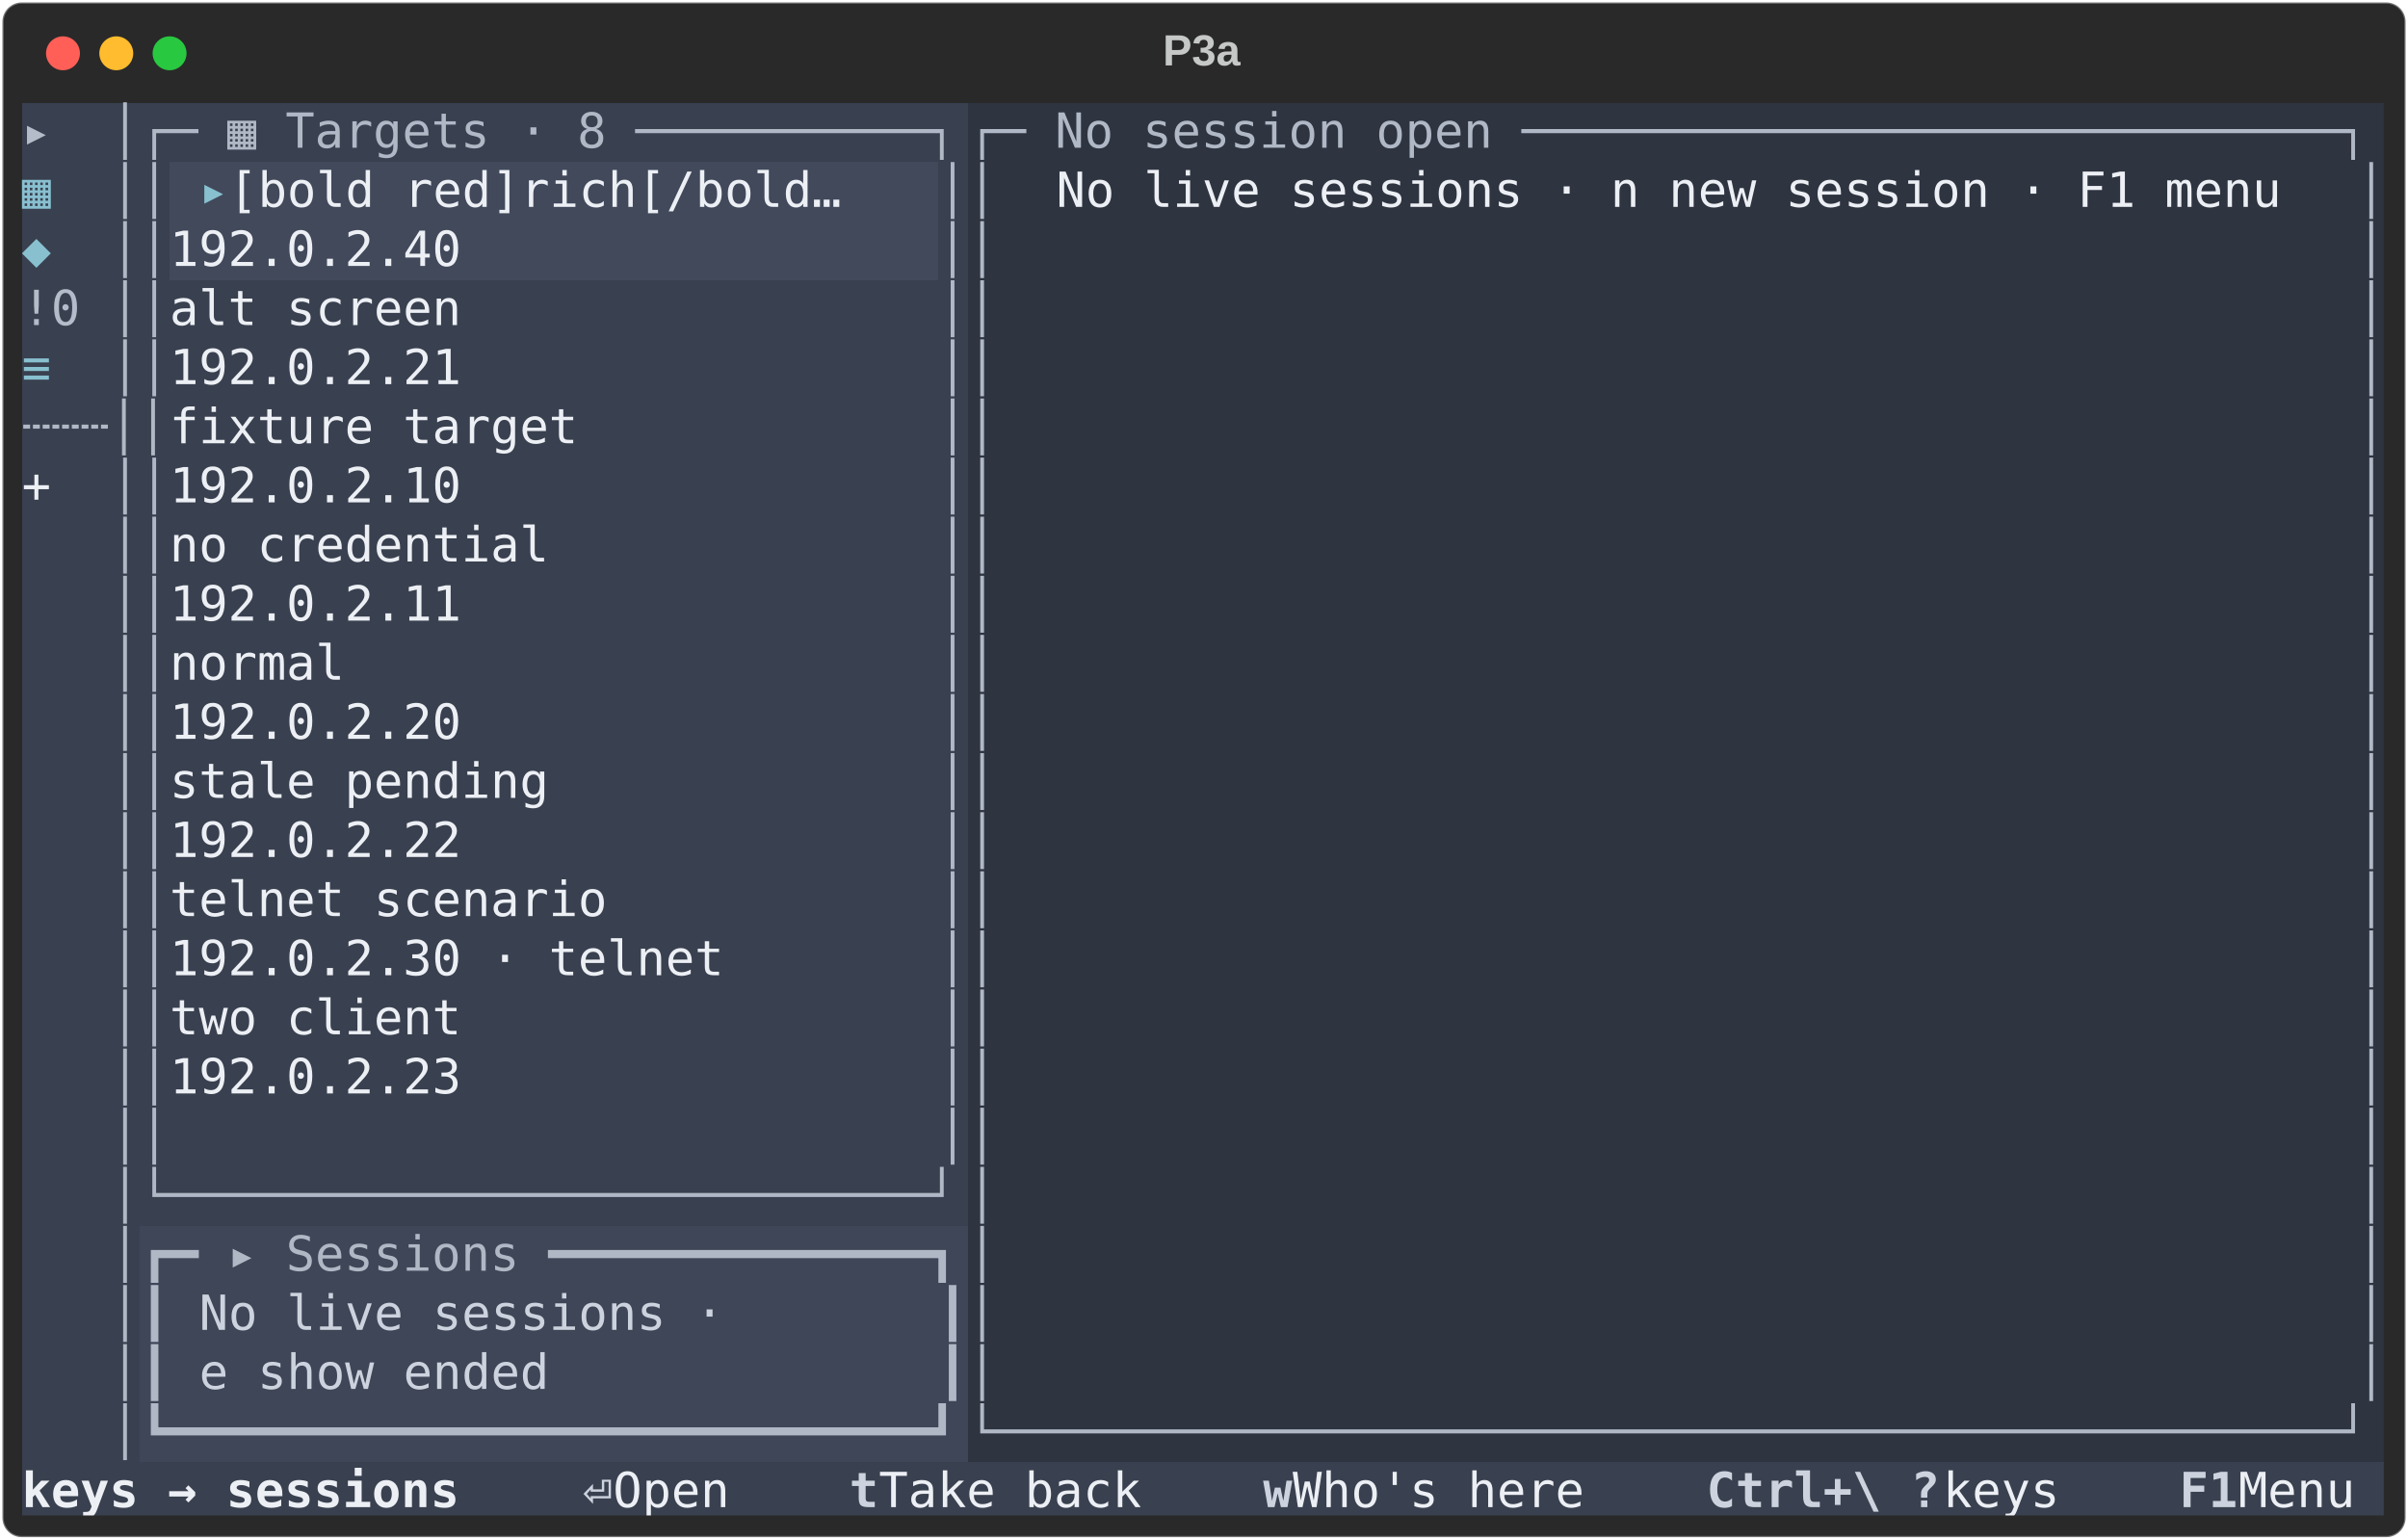
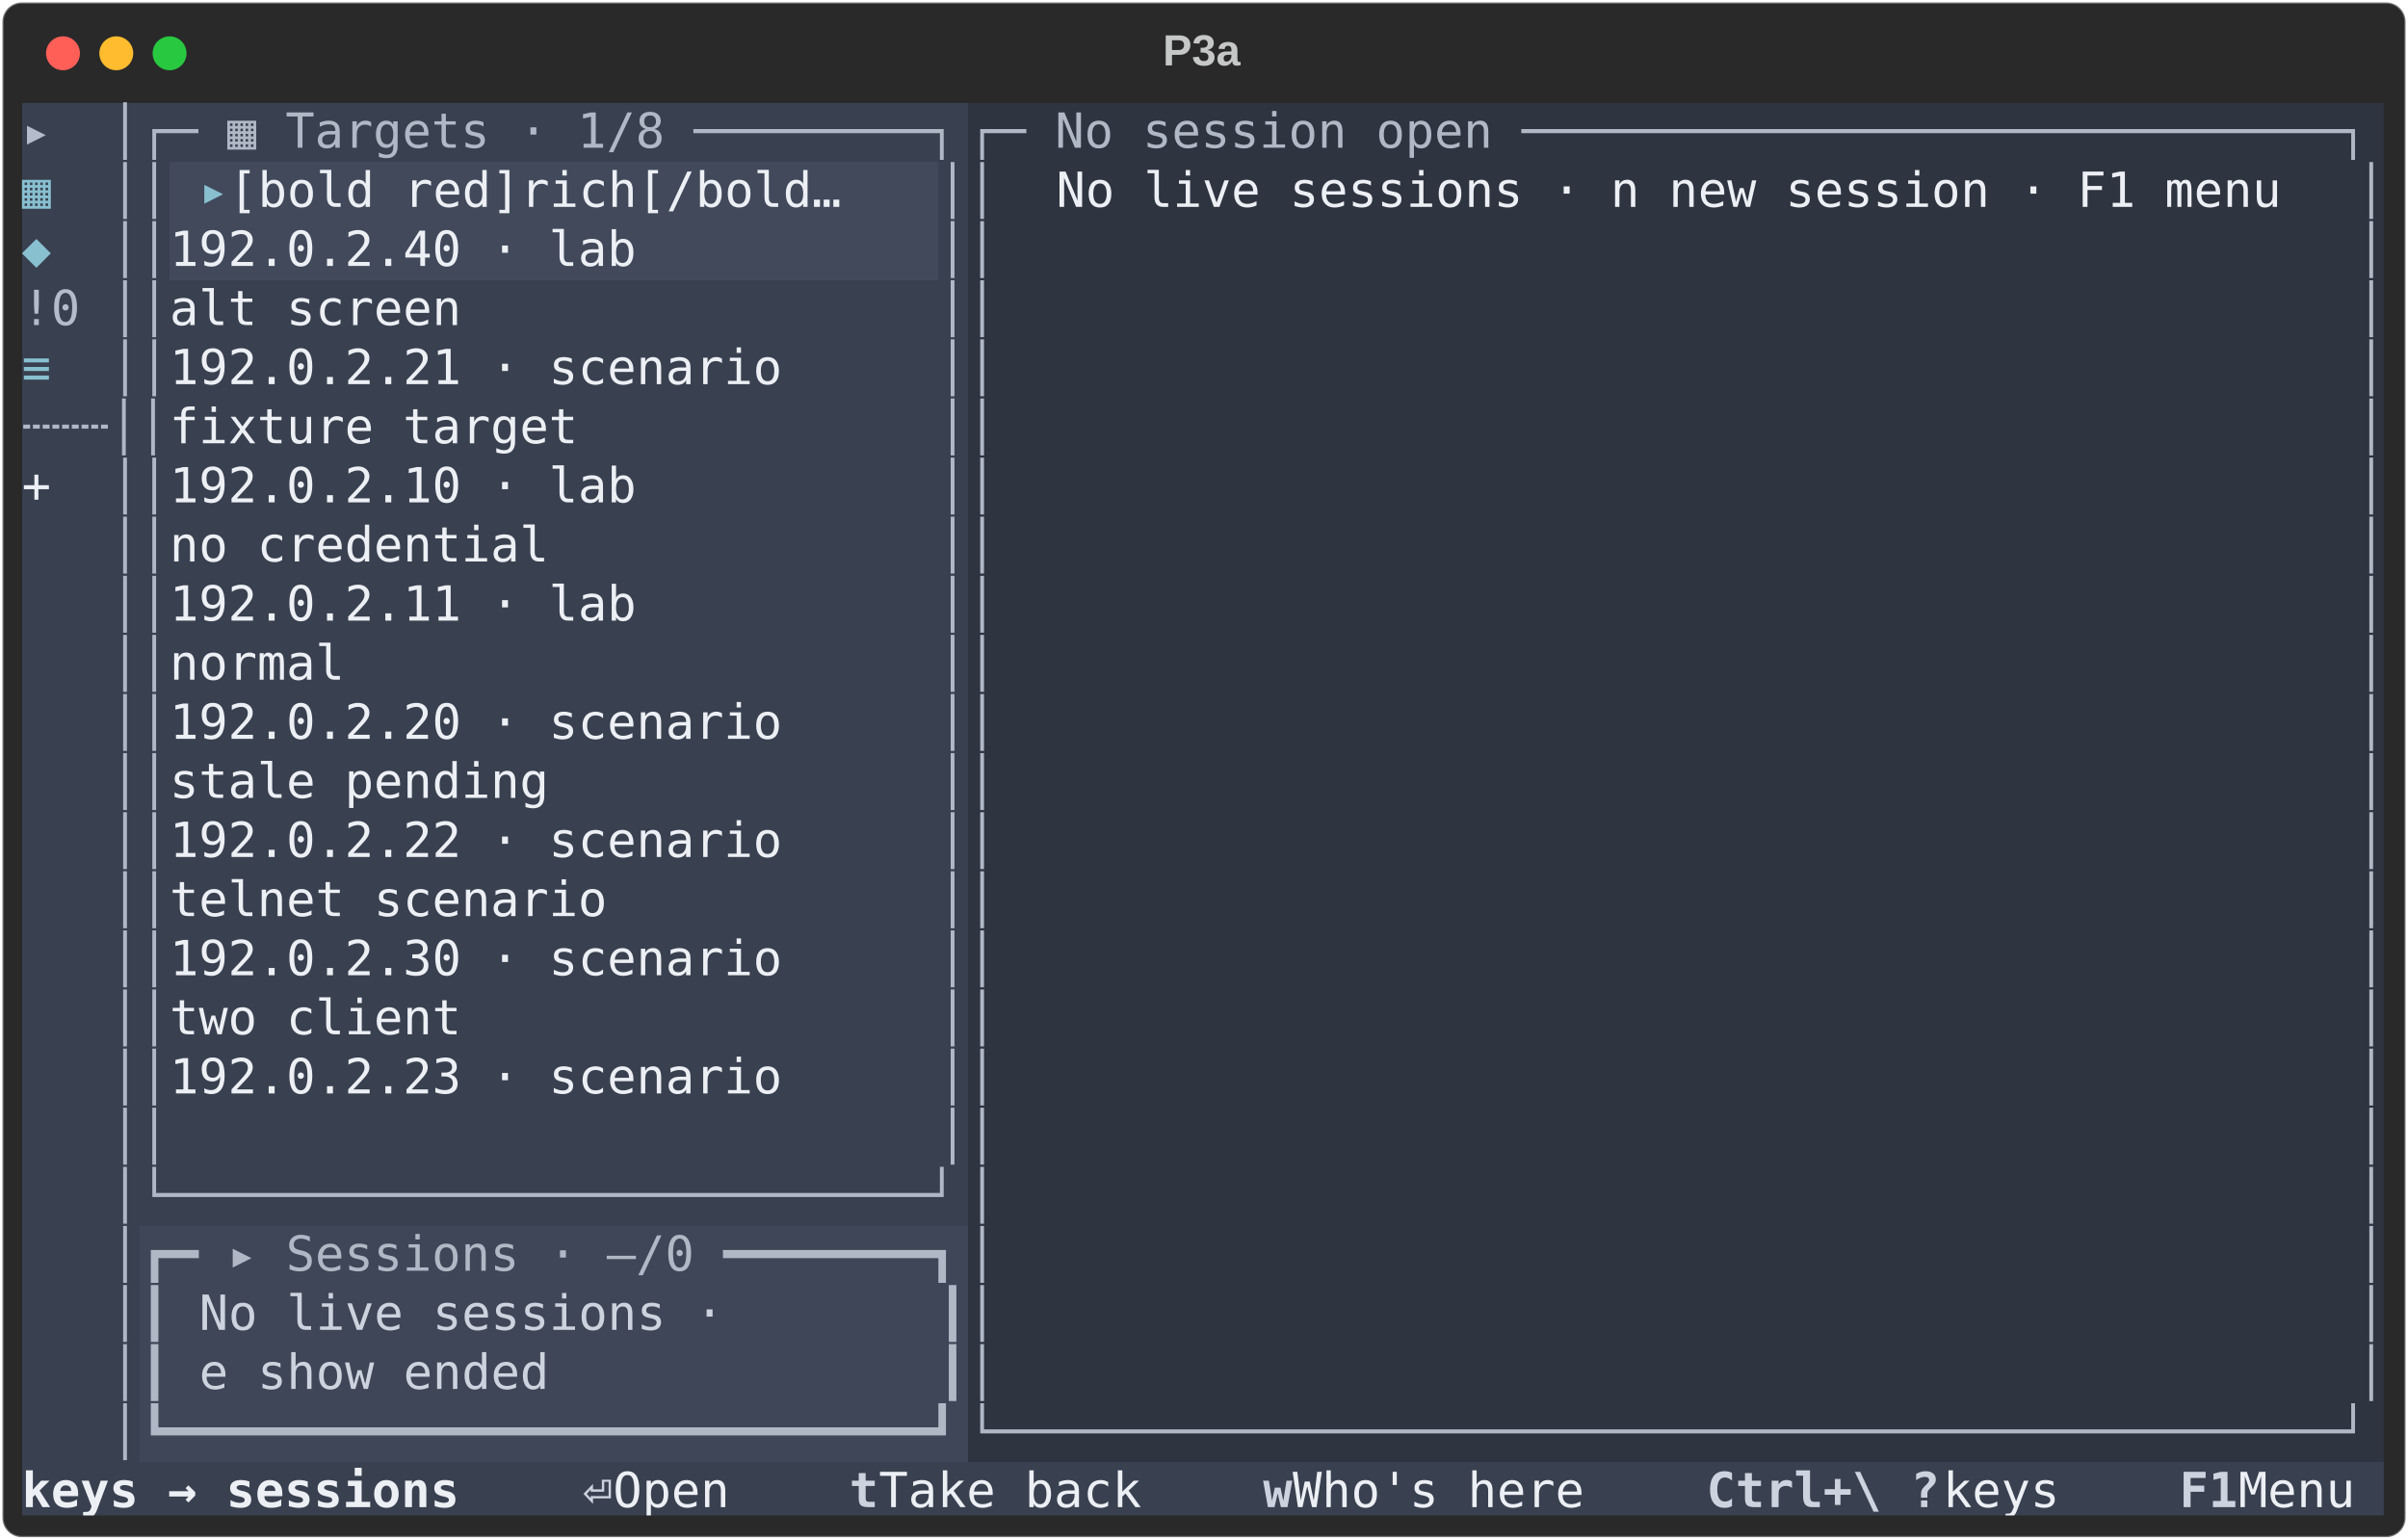
<svg xmlns="http://www.w3.org/2000/svg" class="rich-terminal" viewBox="0 0 994 635.6">
  <style>

    @font-face {
        font-family: "Fira Code";
        src: local("FiraCode-Regular"),
                url("https://cdnjs.cloudflare.com/ajax/libs/firacode/6.2.0/woff2/FiraCode-Regular.woff2") format("woff2"),
                url("https://cdnjs.cloudflare.com/ajax/libs/firacode/6.2.0/woff/FiraCode-Regular.woff") format("woff");
        font-style: normal;
        font-weight: 400;
    }
    @font-face {
        font-family: "Fira Code";
        src: local("FiraCode-Bold"),
                url("https://cdnjs.cloudflare.com/ajax/libs/firacode/6.2.0/woff2/FiraCode-Bold.woff2") format("woff2"),
                url("https://cdnjs.cloudflare.com/ajax/libs/firacode/6.2.0/woff/FiraCode-Bold.woff") format("woff");
        font-style: bold;
        font-weight: 700;
    }

    .terminal-p3a-matrix {
        font-family: Fira Code, monospace;
        font-size: 20px;
        line-height: 24.4px;
        font-variant-east-asian: full-width;
    }

    .terminal-p3a-title {
        font-size: 18px;
        font-weight: bold;
        font-family: arial;
    }

    .terminal-p3a-r1 { fill: #b4bcca }
.terminal-p3a-r2 { fill: #eceff4 }
.terminal-p3a-r3 { fill: #b0b8c6 }
.terminal-p3a-r4 { fill: #c5c8c6 }
.terminal-p3a-r5 { fill: #88c0d0 }
.terminal-p3a-r6 { fill: #88c0d0;font-weight: bold }
.terminal-p3a-r7 { fill: #cdd3de }
.terminal-p3a-r8 { fill: #eceff4;font-weight: bold }
.terminal-p3a-r9 { fill: #cdd3de;font-weight: bold }
    </style>
  <defs>
    <clipPath id="terminal-p3a-clip-terminal">
      <rect x="0" y="0" width="975.0" height="584.6" />
    </clipPath>
    <clipPath id="terminal-p3a-line-0">
      <rect x="0" y="1.5" width="976" height="24.65" />
    </clipPath>
    <clipPath id="terminal-p3a-line-1">
      <rect x="0" y="25.9" width="976" height="24.65" />
    </clipPath>
    <clipPath id="terminal-p3a-line-2">
      <rect x="0" y="50.3" width="976" height="24.65" />
    </clipPath>
    <clipPath id="terminal-p3a-line-3">
      <rect x="0" y="74.7" width="976" height="24.65" />
    </clipPath>
    <clipPath id="terminal-p3a-line-4">
      <rect x="0" y="99.1" width="976" height="24.65" />
    </clipPath>
    <clipPath id="terminal-p3a-line-5">
      <rect x="0" y="123.5" width="976" height="24.65" />
    </clipPath>
    <clipPath id="terminal-p3a-line-6">
      <rect x="0" y="147.9" width="976" height="24.65" />
    </clipPath>
    <clipPath id="terminal-p3a-line-7">
      <rect x="0" y="172.3" width="976" height="24.65" />
    </clipPath>
    <clipPath id="terminal-p3a-line-8">
      <rect x="0" y="196.7" width="976" height="24.65" />
    </clipPath>
    <clipPath id="terminal-p3a-line-9">
      <rect x="0" y="221.1" width="976" height="24.65" />
    </clipPath>
    <clipPath id="terminal-p3a-line-10">
      <rect x="0" y="245.5" width="976" height="24.65" />
    </clipPath>
    <clipPath id="terminal-p3a-line-11">
      <rect x="0" y="269.9" width="976" height="24.65" />
    </clipPath>
    <clipPath id="terminal-p3a-line-12">
      <rect x="0" y="294.3" width="976" height="24.65" />
    </clipPath>
    <clipPath id="terminal-p3a-line-13">
      <rect x="0" y="318.7" width="976" height="24.65" />
    </clipPath>
    <clipPath id="terminal-p3a-line-14">
      <rect x="0" y="343.1" width="976" height="24.65" />
    </clipPath>
    <clipPath id="terminal-p3a-line-15">
      <rect x="0" y="367.5" width="976" height="24.65" />
    </clipPath>
    <clipPath id="terminal-p3a-line-16">
      <rect x="0" y="391.9" width="976" height="24.65" />
    </clipPath>
    <clipPath id="terminal-p3a-line-17">
      <rect x="0" y="416.3" width="976" height="24.65" />
    </clipPath>
    <clipPath id="terminal-p3a-line-18">
      <rect x="0" y="440.7" width="976" height="24.65" />
    </clipPath>
    <clipPath id="terminal-p3a-line-19">
      <rect x="0" y="465.1" width="976" height="24.65" />
    </clipPath>
    <clipPath id="terminal-p3a-line-20">
      <rect x="0" y="489.5" width="976" height="24.65" />
    </clipPath>
    <clipPath id="terminal-p3a-line-21">
      <rect x="0" y="513.9" width="976" height="24.65" />
    </clipPath>
    <clipPath id="terminal-p3a-line-22">
      <rect x="0" y="538.3" width="976" height="24.65" />
    </clipPath>
  </defs>
  <rect fill="#292929" stroke="rgba(255,255,255,0.35)" stroke-width="1" x="1" y="1" width="992" height="633.6" rx="8" />
  <text class="terminal-p3a-title" fill="#c5c8c6" text-anchor="middle" x="496" y="27">P3a</text>
  <g transform="translate(26,22)">
    <circle cx="0" cy="0" r="7" fill="#ff5f57" />
    <circle cx="22" cy="0" r="7" fill="#febc2e" />
    <circle cx="44" cy="0" r="7" fill="#28c840" />
  </g>
  <g transform="translate(9, 41)" clip-path="url(#terminal-p3a-clip-terminal)">
    <rect fill="#39404f" x="0" y="1.5" width="12.2" height="24.65" shape-rendering="crispEdges" />
    <rect fill="#39404f" x="12.2" y="1.5" width="24.4" height="24.65" shape-rendering="crispEdges" />
    <rect fill="#39404f" x="36.6" y="1.5" width="353.8" height="24.65" shape-rendering="crispEdges" />
    <rect fill="#2e3440" x="390.4" y="1.5" width="585.6" height="24.65" shape-rendering="crispEdges" />
    <rect fill="#39404f" x="0" y="25.9" width="12.2" height="24.65" shape-rendering="crispEdges" />
    <rect fill="#39404f" x="12.2" y="25.9" width="24.4" height="24.65" shape-rendering="crispEdges" />
    <rect fill="#39404f" x="36.6" y="25.9" width="24.4" height="24.65" shape-rendering="crispEdges" />
    <rect fill="#41495b" x="61" y="25.9" width="12.2" height="24.65" shape-rendering="crispEdges" />
    <rect fill="#41495b" x="73.2" y="25.9" width="12.2" height="24.65" shape-rendering="crispEdges" />
    <rect fill="#41495b" x="85.4" y="25.9" width="292.8" height="24.65" shape-rendering="crispEdges" />
    <rect fill="#39404f" x="378.2" y="25.9" width="12.2" height="24.65" shape-rendering="crispEdges" />
    <rect fill="#2e3440" x="390.4" y="25.9" width="12.2" height="24.65" shape-rendering="crispEdges" />
    <rect fill="#2e3440" x="402.6" y="25.9" width="12.2" height="24.65" shape-rendering="crispEdges" />
    <rect fill="#2e3440" x="414.8" y="25.9" width="12.2" height="24.65" shape-rendering="crispEdges" />
    <rect fill="#2e3440" x="427" y="25.9" width="512.4" height="24.65" shape-rendering="crispEdges" />
    <rect fill="#2e3440" x="939.4" y="25.9" width="12.2" height="24.65" shape-rendering="crispEdges" />
    <rect fill="#2e3440" x="951.6" y="25.9" width="12.2" height="24.65" shape-rendering="crispEdges" />
    <rect fill="#2e3440" x="963.8" y="25.9" width="12.2" height="24.65" shape-rendering="crispEdges" />
    <rect fill="#39404f" x="0" y="50.3" width="12.2" height="24.65" shape-rendering="crispEdges" />
    <rect fill="#39404f" x="12.2" y="50.3" width="24.4" height="24.65" shape-rendering="crispEdges" />
    <rect fill="#39404f" x="36.6" y="50.3" width="24.4" height="24.65" shape-rendering="crispEdges" />
    <rect fill="#41495b" x="61" y="50.3" width="317.2" height="24.65" shape-rendering="crispEdges" />
    <rect fill="#39404f" x="378.2" y="50.3" width="12.2" height="24.65" shape-rendering="crispEdges" />
    <rect fill="#2e3440" x="390.4" y="50.3" width="12.2" height="24.65" shape-rendering="crispEdges" />
    <rect fill="#2e3440" x="402.6" y="50.3" width="561.2" height="24.65" shape-rendering="crispEdges" />
    <rect fill="#2e3440" x="963.8" y="50.3" width="12.2" height="24.65" shape-rendering="crispEdges" />
    <rect fill="#39404f" x="0" y="74.7" width="24.4" height="24.65" shape-rendering="crispEdges" />
    <rect fill="#39404f" x="24.4" y="74.7" width="12.2" height="24.65" shape-rendering="crispEdges" />
    <rect fill="#39404f" x="36.6" y="74.7" width="24.4" height="24.65" shape-rendering="crispEdges" />
    <rect fill="#39404f" x="61" y="74.7" width="317.2" height="24.65" shape-rendering="crispEdges" />
    <rect fill="#39404f" x="378.2" y="74.7" width="12.2" height="24.65" shape-rendering="crispEdges" />
    <rect fill="#2e3440" x="390.4" y="74.7" width="12.2" height="24.65" shape-rendering="crispEdges" />
    <rect fill="#2e3440" x="402.6" y="74.7" width="561.2" height="24.65" shape-rendering="crispEdges" />
    <rect fill="#2e3440" x="963.8" y="74.7" width="12.2" height="24.65" shape-rendering="crispEdges" />
    <rect fill="#39404f" x="0" y="99.1" width="12.2" height="24.65" shape-rendering="crispEdges" />
    <rect fill="#39404f" x="12.2" y="99.1" width="24.4" height="24.65" shape-rendering="crispEdges" />
    <rect fill="#39404f" x="36.6" y="99.1" width="24.4" height="24.65" shape-rendering="crispEdges" />
    <rect fill="#39404f" x="61" y="99.1" width="317.2" height="24.65" shape-rendering="crispEdges" />
    <rect fill="#39404f" x="378.2" y="99.1" width="12.2" height="24.65" shape-rendering="crispEdges" />
    <rect fill="#2e3440" x="390.4" y="99.1" width="12.2" height="24.65" shape-rendering="crispEdges" />
    <rect fill="#2e3440" x="402.6" y="99.1" width="561.2" height="24.65" shape-rendering="crispEdges" />
    <rect fill="#2e3440" x="963.8" y="99.1" width="12.2" height="24.65" shape-rendering="crispEdges" />
    <rect fill="#39404f" x="0" y="123.5" width="61" height="24.65" shape-rendering="crispEdges" />
    <rect fill="#39404f" x="61" y="123.5" width="317.2" height="24.65" shape-rendering="crispEdges" />
    <rect fill="#39404f" x="378.2" y="123.5" width="12.2" height="24.65" shape-rendering="crispEdges" />
    <rect fill="#2e3440" x="390.4" y="123.5" width="12.2" height="24.65" shape-rendering="crispEdges" />
    <rect fill="#2e3440" x="402.6" y="123.5" width="561.2" height="24.65" shape-rendering="crispEdges" />
    <rect fill="#2e3440" x="963.8" y="123.5" width="12.2" height="24.65" shape-rendering="crispEdges" />
    <rect fill="#39404f" x="0" y="147.9" width="36.6" height="24.65" shape-rendering="crispEdges" />
    <rect fill="#39404f" x="36.6" y="147.9" width="24.4" height="24.65" shape-rendering="crispEdges" />
    <rect fill="#39404f" x="61" y="147.9" width="317.2" height="24.65" shape-rendering="crispEdges" />
    <rect fill="#39404f" x="378.2" y="147.9" width="12.2" height="24.65" shape-rendering="crispEdges" />
    <rect fill="#2e3440" x="390.4" y="147.9" width="12.2" height="24.65" shape-rendering="crispEdges" />
    <rect fill="#2e3440" x="402.6" y="147.9" width="561.2" height="24.65" shape-rendering="crispEdges" />
    <rect fill="#2e3440" x="963.8" y="147.9" width="12.2" height="24.65" shape-rendering="crispEdges" />
    <rect fill="#39404f" x="0" y="172.3" width="36.6" height="24.65" shape-rendering="crispEdges" />
    <rect fill="#39404f" x="36.6" y="172.3" width="24.4" height="24.65" shape-rendering="crispEdges" />
    <rect fill="#39404f" x="61" y="172.3" width="317.2" height="24.65" shape-rendering="crispEdges" />
    <rect fill="#39404f" x="378.2" y="172.3" width="12.2" height="24.65" shape-rendering="crispEdges" />
    <rect fill="#2e3440" x="390.4" y="172.3" width="12.2" height="24.65" shape-rendering="crispEdges" />
    <rect fill="#2e3440" x="402.6" y="172.3" width="561.2" height="24.65" shape-rendering="crispEdges" />
    <rect fill="#2e3440" x="963.8" y="172.3" width="12.2" height="24.65" shape-rendering="crispEdges" />
    <rect fill="#39404f" x="0" y="196.7" width="36.6" height="24.65" shape-rendering="crispEdges" />
    <rect fill="#39404f" x="36.6" y="196.7" width="24.4" height="24.65" shape-rendering="crispEdges" />
    <rect fill="#39404f" x="61" y="196.7" width="317.2" height="24.65" shape-rendering="crispEdges" />
    <rect fill="#39404f" x="378.2" y="196.7" width="12.2" height="24.65" shape-rendering="crispEdges" />
    <rect fill="#2e3440" x="390.4" y="196.7" width="12.2" height="24.65" shape-rendering="crispEdges" />
    <rect fill="#2e3440" x="402.6" y="196.7" width="561.2" height="24.65" shape-rendering="crispEdges" />
    <rect fill="#2e3440" x="963.8" y="196.7" width="12.2" height="24.65" shape-rendering="crispEdges" />
    <rect fill="#39404f" x="0" y="221.1" width="36.6" height="24.65" shape-rendering="crispEdges" />
    <rect fill="#39404f" x="36.6" y="221.1" width="24.4" height="24.65" shape-rendering="crispEdges" />
    <rect fill="#39404f" x="61" y="221.1" width="317.2" height="24.65" shape-rendering="crispEdges" />
    <rect fill="#39404f" x="378.2" y="221.1" width="12.2" height="24.65" shape-rendering="crispEdges" />
    <rect fill="#2e3440" x="390.4" y="221.1" width="12.2" height="24.65" shape-rendering="crispEdges" />
    <rect fill="#2e3440" x="402.6" y="221.1" width="561.2" height="24.65" shape-rendering="crispEdges" />
    <rect fill="#2e3440" x="963.8" y="221.1" width="12.2" height="24.65" shape-rendering="crispEdges" />
    <rect fill="#39404f" x="0" y="245.5" width="36.6" height="24.65" shape-rendering="crispEdges" />
    <rect fill="#39404f" x="36.6" y="245.5" width="24.4" height="24.65" shape-rendering="crispEdges" />
    <rect fill="#39404f" x="61" y="245.5" width="317.2" height="24.65" shape-rendering="crispEdges" />
    <rect fill="#39404f" x="378.2" y="245.5" width="12.2" height="24.65" shape-rendering="crispEdges" />
    <rect fill="#2e3440" x="390.4" y="245.5" width="12.2" height="24.65" shape-rendering="crispEdges" />
    <rect fill="#2e3440" x="402.6" y="245.5" width="561.2" height="24.65" shape-rendering="crispEdges" />
    <rect fill="#2e3440" x="963.8" y="245.5" width="12.2" height="24.65" shape-rendering="crispEdges" />
    <rect fill="#39404f" x="0" y="269.9" width="36.6" height="24.65" shape-rendering="crispEdges" />
    <rect fill="#39404f" x="36.6" y="269.9" width="24.4" height="24.65" shape-rendering="crispEdges" />
    <rect fill="#39404f" x="61" y="269.9" width="317.2" height="24.65" shape-rendering="crispEdges" />
    <rect fill="#39404f" x="378.2" y="269.9" width="12.2" height="24.65" shape-rendering="crispEdges" />
    <rect fill="#2e3440" x="390.4" y="269.9" width="12.2" height="24.65" shape-rendering="crispEdges" />
    <rect fill="#2e3440" x="402.6" y="269.9" width="561.2" height="24.65" shape-rendering="crispEdges" />
    <rect fill="#2e3440" x="963.8" y="269.9" width="12.2" height="24.65" shape-rendering="crispEdges" />
    <rect fill="#39404f" x="0" y="294.3" width="36.6" height="24.65" shape-rendering="crispEdges" />
    <rect fill="#39404f" x="36.6" y="294.3" width="24.4" height="24.65" shape-rendering="crispEdges" />
    <rect fill="#39404f" x="61" y="294.3" width="317.2" height="24.65" shape-rendering="crispEdges" />
    <rect fill="#39404f" x="378.2" y="294.3" width="12.2" height="24.65" shape-rendering="crispEdges" />
    <rect fill="#2e3440" x="390.4" y="294.3" width="12.2" height="24.65" shape-rendering="crispEdges" />
    <rect fill="#2e3440" x="402.6" y="294.3" width="561.2" height="24.65" shape-rendering="crispEdges" />
    <rect fill="#2e3440" x="963.8" y="294.3" width="12.2" height="24.65" shape-rendering="crispEdges" />
    <rect fill="#39404f" x="0" y="318.7" width="36.6" height="24.65" shape-rendering="crispEdges" />
    <rect fill="#39404f" x="36.6" y="318.7" width="24.4" height="24.65" shape-rendering="crispEdges" />
    <rect fill="#39404f" x="61" y="318.7" width="317.2" height="24.65" shape-rendering="crispEdges" />
    <rect fill="#39404f" x="378.2" y="318.7" width="12.2" height="24.65" shape-rendering="crispEdges" />
    <rect fill="#2e3440" x="390.4" y="318.7" width="12.2" height="24.65" shape-rendering="crispEdges" />
    <rect fill="#2e3440" x="402.6" y="318.7" width="561.2" height="24.65" shape-rendering="crispEdges" />
    <rect fill="#2e3440" x="963.8" y="318.7" width="12.2" height="24.65" shape-rendering="crispEdges" />
    <rect fill="#39404f" x="0" y="343.1" width="36.6" height="24.65" shape-rendering="crispEdges" />
    <rect fill="#39404f" x="36.6" y="343.1" width="24.4" height="24.65" shape-rendering="crispEdges" />
    <rect fill="#39404f" x="61" y="343.1" width="317.2" height="24.65" shape-rendering="crispEdges" />
    <rect fill="#39404f" x="378.2" y="343.1" width="12.2" height="24.65" shape-rendering="crispEdges" />
    <rect fill="#2e3440" x="390.4" y="343.1" width="12.2" height="24.65" shape-rendering="crispEdges" />
    <rect fill="#2e3440" x="402.6" y="343.1" width="561.2" height="24.65" shape-rendering="crispEdges" />
    <rect fill="#2e3440" x="963.8" y="343.1" width="12.2" height="24.65" shape-rendering="crispEdges" />
    <rect fill="#39404f" x="0" y="367.5" width="36.6" height="24.65" shape-rendering="crispEdges" />
    <rect fill="#39404f" x="36.6" y="367.5" width="24.4" height="24.65" shape-rendering="crispEdges" />
    <rect fill="#39404f" x="61" y="367.5" width="317.2" height="24.65" shape-rendering="crispEdges" />
    <rect fill="#39404f" x="378.2" y="367.5" width="12.2" height="24.65" shape-rendering="crispEdges" />
    <rect fill="#2e3440" x="390.4" y="367.5" width="12.2" height="24.65" shape-rendering="crispEdges" />
    <rect fill="#2e3440" x="402.6" y="367.5" width="561.2" height="24.65" shape-rendering="crispEdges" />
    <rect fill="#2e3440" x="963.8" y="367.5" width="12.2" height="24.65" shape-rendering="crispEdges" />
    <rect fill="#39404f" x="0" y="391.9" width="36.6" height="24.65" shape-rendering="crispEdges" />
    <rect fill="#39404f" x="36.6" y="391.9" width="24.4" height="24.65" shape-rendering="crispEdges" />
    <rect fill="#39404f" x="61" y="391.9" width="317.2" height="24.65" shape-rendering="crispEdges" />
    <rect fill="#39404f" x="378.2" y="391.9" width="12.2" height="24.65" shape-rendering="crispEdges" />
    <rect fill="#2e3440" x="390.4" y="391.9" width="12.2" height="24.65" shape-rendering="crispEdges" />
    <rect fill="#2e3440" x="402.6" y="391.9" width="561.2" height="24.65" shape-rendering="crispEdges" />
    <rect fill="#2e3440" x="963.8" y="391.9" width="12.2" height="24.65" shape-rendering="crispEdges" />
    <rect fill="#39404f" x="0" y="416.3" width="36.6" height="24.65" shape-rendering="crispEdges" />
    <rect fill="#39404f" x="36.6" y="416.3" width="24.4" height="24.65" shape-rendering="crispEdges" />
    <rect fill="#39404f" x="61" y="416.3" width="317.2" height="24.65" shape-rendering="crispEdges" />
    <rect fill="#39404f" x="378.2" y="416.3" width="12.2" height="24.65" shape-rendering="crispEdges" />
    <rect fill="#2e3440" x="390.4" y="416.3" width="12.2" height="24.65" shape-rendering="crispEdges" />
    <rect fill="#2e3440" x="402.6" y="416.3" width="561.2" height="24.65" shape-rendering="crispEdges" />
    <rect fill="#2e3440" x="963.8" y="416.3" width="12.2" height="24.65" shape-rendering="crispEdges" />
    <rect fill="#39404f" x="0" y="440.7" width="36.6" height="24.65" shape-rendering="crispEdges" />
    <rect fill="#39404f" x="36.6" y="440.7" width="353.8" height="24.65" shape-rendering="crispEdges" />
    <rect fill="#2e3440" x="390.4" y="440.7" width="12.2" height="24.65" shape-rendering="crispEdges" />
    <rect fill="#2e3440" x="402.6" y="440.7" width="561.2" height="24.65" shape-rendering="crispEdges" />
    <rect fill="#2e3440" x="963.8" y="440.7" width="12.2" height="24.65" shape-rendering="crispEdges" />
    <rect fill="#39404f" x="0" y="465.1" width="36.6" height="24.65" shape-rendering="crispEdges" />
    <rect fill="#39404f" x="36.6" y="465.1" width="12.2" height="24.65" shape-rendering="crispEdges" />
    <rect fill="#3f4657" x="48.8" y="465.1" width="341.6" height="24.65" shape-rendering="crispEdges" />
    <rect fill="#2e3440" x="390.4" y="465.1" width="12.2" height="24.65" shape-rendering="crispEdges" />
    <rect fill="#2e3440" x="402.6" y="465.1" width="561.2" height="24.65" shape-rendering="crispEdges" />
    <rect fill="#2e3440" x="963.8" y="465.1" width="12.2" height="24.65" shape-rendering="crispEdges" />
    <rect fill="#39404f" x="0" y="489.5" width="36.6" height="24.65" shape-rendering="crispEdges" />
    <rect fill="#39404f" x="36.6" y="489.5" width="12.2" height="24.65" shape-rendering="crispEdges" />
    <rect fill="#3f4657" x="48.8" y="489.5" width="12.2" height="24.65" shape-rendering="crispEdges" />
    <rect fill="#3f4657" x="61" y="489.5" width="12.2" height="24.65" shape-rendering="crispEdges" />
    <rect fill="#3f4657" x="73.2" y="489.5" width="292.8" height="24.65" shape-rendering="crispEdges" />
    <rect fill="#3f4657" x="366" y="489.5" width="12.2" height="24.65" shape-rendering="crispEdges" />
    <rect fill="#3f4657" x="378.2" y="489.5" width="12.2" height="24.65" shape-rendering="crispEdges" />
    <rect fill="#2e3440" x="390.4" y="489.5" width="12.2" height="24.65" shape-rendering="crispEdges" />
    <rect fill="#2e3440" x="402.6" y="489.5" width="561.2" height="24.65" shape-rendering="crispEdges" />
    <rect fill="#2e3440" x="963.8" y="489.5" width="12.2" height="24.65" shape-rendering="crispEdges" />
    <rect fill="#39404f" x="0" y="513.9" width="36.6" height="24.65" shape-rendering="crispEdges" />
    <rect fill="#39404f" x="36.6" y="513.9" width="12.2" height="24.65" shape-rendering="crispEdges" />
    <rect fill="#3f4657" x="48.8" y="513.9" width="12.2" height="24.65" shape-rendering="crispEdges" />
    <rect fill="#3f4657" x="61" y="513.9" width="12.2" height="24.65" shape-rendering="crispEdges" />
    <rect fill="#3f4657" x="73.2" y="513.9" width="292.8" height="24.65" shape-rendering="crispEdges" />
    <rect fill="#3f4657" x="366" y="513.9" width="12.2" height="24.65" shape-rendering="crispEdges" />
    <rect fill="#3f4657" x="378.2" y="513.9" width="12.2" height="24.65" shape-rendering="crispEdges" />
    <rect fill="#2e3440" x="390.4" y="513.9" width="12.2" height="24.65" shape-rendering="crispEdges" />
    <rect fill="#2e3440" x="402.6" y="513.9" width="561.2" height="24.65" shape-rendering="crispEdges" />
    <rect fill="#2e3440" x="963.8" y="513.9" width="12.2" height="24.65" shape-rendering="crispEdges" />
    <rect fill="#39404f" x="0" y="538.3" width="36.6" height="24.65" shape-rendering="crispEdges" />
    <rect fill="#39404f" x="36.6" y="538.3" width="12.2" height="24.65" shape-rendering="crispEdges" />
    <rect fill="#3f4657" x="48.8" y="538.3" width="341.6" height="24.65" shape-rendering="crispEdges" />
    <rect fill="#2e3440" x="390.4" y="538.3" width="585.6" height="24.65" shape-rendering="crispEdges" />
    <rect fill="#39404f" x="0" y="562.7" width="183" height="24.65" shape-rendering="crispEdges" />
    <rect fill="#39404f" x="183" y="562.7" width="48.8" height="24.65" shape-rendering="crispEdges" />
    <rect fill="#39404f" x="231.8" y="562.7" width="12.2" height="24.65" shape-rendering="crispEdges" />
    <rect fill="#39404f" x="244" y="562.7" width="97.6" height="24.65" shape-rendering="crispEdges" />
    <rect fill="#39404f" x="341.6" y="562.7" width="12.2" height="24.65" shape-rendering="crispEdges" />
    <rect fill="#39404f" x="353.8" y="562.7" width="158.6" height="24.65" shape-rendering="crispEdges" />
    <rect fill="#39404f" x="512.4" y="562.7" width="12.2" height="24.65" shape-rendering="crispEdges" />
    <rect fill="#39404f" x="524.6" y="562.7" width="170.8" height="24.65" shape-rendering="crispEdges" />
    <rect fill="#39404f" x="695.4" y="562.7" width="97.6" height="24.65" shape-rendering="crispEdges" />
    <rect fill="#39404f" x="793" y="562.7" width="97.6" height="24.65" shape-rendering="crispEdges" />
    <rect fill="#39404f" x="890.6" y="562.7" width="24.4" height="24.65" shape-rendering="crispEdges" />
    <rect fill="#39404f" x="915" y="562.7" width="61" height="24.65" shape-rendering="crispEdges" />
    <g class="terminal-p3a-matrix">
      <text class="terminal-p3a-r1" x="0" y="20" textLength="12.2" clip-path="url(#terminal-p3a-line-0)">▸</text>
-       <text class="terminal-p3a-r3" x="36.6" y="20" textLength="353.8" clip-path="url(#terminal-p3a-line-0)">│┌─ ▦ Targets · 8 ──────────┐</text>
+       <text class="terminal-p3a-r3" x="36.6" y="20" textLength="353.8" clip-path="url(#terminal-p3a-line-0)">│┌─ ▦ Targets · 1/8 ────────┐</text>
      <text class="terminal-p3a-r3" x="390.4" y="20" textLength="585.6" clip-path="url(#terminal-p3a-line-0)">┌─ No session open ────────────────────────────┐</text>
      <text class="terminal-p3a-r4" x="976" y="20" textLength="12.2" clip-path="url(#terminal-p3a-line-0)">
</text>
      <text class="terminal-p3a-r5" x="0" y="44.4" textLength="12.2" clip-path="url(#terminal-p3a-line-1)">▦</text>
      <text class="terminal-p3a-r3" x="36.6" y="44.4" textLength="24.4" clip-path="url(#terminal-p3a-line-1)">││</text>
      <text class="terminal-p3a-r6" x="73.2" y="44.4" textLength="12.2" clip-path="url(#terminal-p3a-line-1)">▸</text>
      <text class="terminal-p3a-r2" x="85.4" y="44.4" textLength="292.8" clip-path="url(#terminal-p3a-line-1)">[bold red]rich[/bold…   </text>
      <text class="terminal-p3a-r3" x="378.2" y="44.4" textLength="12.2" clip-path="url(#terminal-p3a-line-1)">│</text>
      <text class="terminal-p3a-r3" x="390.4" y="44.4" textLength="12.2" clip-path="url(#terminal-p3a-line-1)">│</text>
      <text class="terminal-p3a-r2" x="427" y="44.4" textLength="512.4" clip-path="url(#terminal-p3a-line-1)">No live sessions · n new session · F1 menu</text>
      <text class="terminal-p3a-r3" x="963.8" y="44.4" textLength="12.2" clip-path="url(#terminal-p3a-line-1)">│</text>
      <text class="terminal-p3a-r4" x="976" y="44.4" textLength="12.2" clip-path="url(#terminal-p3a-line-1)">
</text>
      <text class="terminal-p3a-r5" x="0" y="68.8" textLength="12.2" clip-path="url(#terminal-p3a-line-2)">◆</text>
      <text class="terminal-p3a-r3" x="36.6" y="68.8" textLength="24.4" clip-path="url(#terminal-p3a-line-2)">││</text>
-       <text class="terminal-p3a-r2" x="61" y="68.8" textLength="317.2" clip-path="url(#terminal-p3a-line-2)">  192.0.2.40              </text>
+       <text class="terminal-p3a-r2" x="61" y="68.8" textLength="317.2" clip-path="url(#terminal-p3a-line-2)">  192.0.2.40 · lab        </text>
      <text class="terminal-p3a-r3" x="378.2" y="68.8" textLength="12.2" clip-path="url(#terminal-p3a-line-2)">│</text>
      <text class="terminal-p3a-r3" x="390.4" y="68.8" textLength="12.2" clip-path="url(#terminal-p3a-line-2)">│</text>
      <text class="terminal-p3a-r3" x="963.8" y="68.8" textLength="12.2" clip-path="url(#terminal-p3a-line-2)">│</text>
      <text class="terminal-p3a-r4" x="976" y="68.8" textLength="12.2" clip-path="url(#terminal-p3a-line-2)">
</text>
      <text class="terminal-p3a-r1" x="0" y="93.2" textLength="24.4" clip-path="url(#terminal-p3a-line-3)">!0</text>
      <text class="terminal-p3a-r3" x="36.6" y="93.2" textLength="24.4" clip-path="url(#terminal-p3a-line-3)">││</text>
      <text class="terminal-p3a-r2" x="61" y="93.2" textLength="317.2" clip-path="url(#terminal-p3a-line-3)">  alt screen              </text>
      <text class="terminal-p3a-r3" x="378.2" y="93.2" textLength="12.2" clip-path="url(#terminal-p3a-line-3)">│</text>
      <text class="terminal-p3a-r3" x="390.4" y="93.2" textLength="12.2" clip-path="url(#terminal-p3a-line-3)">│</text>
      <text class="terminal-p3a-r3" x="963.8" y="93.2" textLength="12.2" clip-path="url(#terminal-p3a-line-3)">│</text>
      <text class="terminal-p3a-r4" x="976" y="93.2" textLength="12.2" clip-path="url(#terminal-p3a-line-3)">
</text>
      <text class="terminal-p3a-r5" x="0" y="117.6" textLength="12.2" clip-path="url(#terminal-p3a-line-4)">≡</text>
      <text class="terminal-p3a-r3" x="36.6" y="117.6" textLength="24.4" clip-path="url(#terminal-p3a-line-4)">││</text>
-       <text class="terminal-p3a-r2" x="61" y="117.6" textLength="317.2" clip-path="url(#terminal-p3a-line-4)">  192.0.2.21              </text>
+       <text class="terminal-p3a-r2" x="61" y="117.6" textLength="317.2" clip-path="url(#terminal-p3a-line-4)">  192.0.2.21 · scenario   </text>
      <text class="terminal-p3a-r3" x="378.2" y="117.6" textLength="12.2" clip-path="url(#terminal-p3a-line-4)">│</text>
      <text class="terminal-p3a-r3" x="390.4" y="117.6" textLength="12.2" clip-path="url(#terminal-p3a-line-4)">│</text>
      <text class="terminal-p3a-r3" x="963.8" y="117.6" textLength="12.2" clip-path="url(#terminal-p3a-line-4)">│</text>
      <text class="terminal-p3a-r4" x="976" y="117.6" textLength="12.2" clip-path="url(#terminal-p3a-line-4)">
</text>
      <text class="terminal-p3a-r3" x="0" y="142" textLength="61" clip-path="url(#terminal-p3a-line-5)">┄┄┄││</text>
      <text class="terminal-p3a-r2" x="61" y="142" textLength="317.2" clip-path="url(#terminal-p3a-line-5)">  fixture target          </text>
      <text class="terminal-p3a-r3" x="378.2" y="142" textLength="12.2" clip-path="url(#terminal-p3a-line-5)">│</text>
      <text class="terminal-p3a-r3" x="390.4" y="142" textLength="12.2" clip-path="url(#terminal-p3a-line-5)">│</text>
      <text class="terminal-p3a-r3" x="963.8" y="142" textLength="12.2" clip-path="url(#terminal-p3a-line-5)">│</text>
      <text class="terminal-p3a-r4" x="976" y="142" textLength="12.2" clip-path="url(#terminal-p3a-line-5)">
</text>
      <text class="terminal-p3a-r2" x="0" y="166.4" textLength="36.6" clip-path="url(#terminal-p3a-line-6)">+  </text>
      <text class="terminal-p3a-r3" x="36.6" y="166.4" textLength="24.4" clip-path="url(#terminal-p3a-line-6)">││</text>
-       <text class="terminal-p3a-r2" x="61" y="166.4" textLength="317.2" clip-path="url(#terminal-p3a-line-6)">  192.0.2.10              </text>
+       <text class="terminal-p3a-r2" x="61" y="166.4" textLength="317.2" clip-path="url(#terminal-p3a-line-6)">  192.0.2.10 · lab        </text>
      <text class="terminal-p3a-r3" x="378.2" y="166.4" textLength="12.2" clip-path="url(#terminal-p3a-line-6)">│</text>
      <text class="terminal-p3a-r3" x="390.4" y="166.4" textLength="12.2" clip-path="url(#terminal-p3a-line-6)">│</text>
      <text class="terminal-p3a-r3" x="963.8" y="166.4" textLength="12.2" clip-path="url(#terminal-p3a-line-6)">│</text>
      <text class="terminal-p3a-r4" x="976" y="166.4" textLength="12.2" clip-path="url(#terminal-p3a-line-6)">
</text>
      <text class="terminal-p3a-r3" x="36.6" y="190.8" textLength="24.4" clip-path="url(#terminal-p3a-line-7)">││</text>
      <text class="terminal-p3a-r2" x="61" y="190.8" textLength="317.2" clip-path="url(#terminal-p3a-line-7)">  no credential           </text>
      <text class="terminal-p3a-r3" x="378.2" y="190.8" textLength="12.2" clip-path="url(#terminal-p3a-line-7)">│</text>
      <text class="terminal-p3a-r3" x="390.4" y="190.8" textLength="12.2" clip-path="url(#terminal-p3a-line-7)">│</text>
      <text class="terminal-p3a-r3" x="963.8" y="190.8" textLength="12.2" clip-path="url(#terminal-p3a-line-7)">│</text>
      <text class="terminal-p3a-r4" x="976" y="190.8" textLength="12.2" clip-path="url(#terminal-p3a-line-7)">
</text>
      <text class="terminal-p3a-r3" x="36.6" y="215.2" textLength="24.4" clip-path="url(#terminal-p3a-line-8)">││</text>
-       <text class="terminal-p3a-r2" x="61" y="215.2" textLength="317.2" clip-path="url(#terminal-p3a-line-8)">  192.0.2.11              </text>
+       <text class="terminal-p3a-r2" x="61" y="215.2" textLength="317.2" clip-path="url(#terminal-p3a-line-8)">  192.0.2.11 · lab        </text>
      <text class="terminal-p3a-r3" x="378.2" y="215.2" textLength="12.2" clip-path="url(#terminal-p3a-line-8)">│</text>
      <text class="terminal-p3a-r3" x="390.4" y="215.2" textLength="12.2" clip-path="url(#terminal-p3a-line-8)">│</text>
      <text class="terminal-p3a-r3" x="963.8" y="215.2" textLength="12.2" clip-path="url(#terminal-p3a-line-8)">│</text>
      <text class="terminal-p3a-r4" x="976" y="215.2" textLength="12.2" clip-path="url(#terminal-p3a-line-8)">
</text>
      <text class="terminal-p3a-r3" x="36.6" y="239.6" textLength="24.4" clip-path="url(#terminal-p3a-line-9)">││</text>
      <text class="terminal-p3a-r2" x="61" y="239.6" textLength="317.2" clip-path="url(#terminal-p3a-line-9)">  normal                  </text>
      <text class="terminal-p3a-r3" x="378.2" y="239.6" textLength="12.2" clip-path="url(#terminal-p3a-line-9)">│</text>
      <text class="terminal-p3a-r3" x="390.4" y="239.6" textLength="12.2" clip-path="url(#terminal-p3a-line-9)">│</text>
      <text class="terminal-p3a-r3" x="963.8" y="239.6" textLength="12.2" clip-path="url(#terminal-p3a-line-9)">│</text>
      <text class="terminal-p3a-r4" x="976" y="239.6" textLength="12.2" clip-path="url(#terminal-p3a-line-9)">
</text>
      <text class="terminal-p3a-r3" x="36.6" y="264" textLength="24.4" clip-path="url(#terminal-p3a-line-10)">││</text>
-       <text class="terminal-p3a-r2" x="61" y="264" textLength="317.2" clip-path="url(#terminal-p3a-line-10)">  192.0.2.20              </text>
+       <text class="terminal-p3a-r2" x="61" y="264" textLength="317.2" clip-path="url(#terminal-p3a-line-10)">  192.0.2.20 · scenario   </text>
      <text class="terminal-p3a-r3" x="378.2" y="264" textLength="12.2" clip-path="url(#terminal-p3a-line-10)">│</text>
      <text class="terminal-p3a-r3" x="390.4" y="264" textLength="12.2" clip-path="url(#terminal-p3a-line-10)">│</text>
      <text class="terminal-p3a-r3" x="963.8" y="264" textLength="12.2" clip-path="url(#terminal-p3a-line-10)">│</text>
      <text class="terminal-p3a-r4" x="976" y="264" textLength="12.2" clip-path="url(#terminal-p3a-line-10)">
</text>
      <text class="terminal-p3a-r3" x="36.6" y="288.4" textLength="24.4" clip-path="url(#terminal-p3a-line-11)">││</text>
      <text class="terminal-p3a-r2" x="61" y="288.4" textLength="317.2" clip-path="url(#terminal-p3a-line-11)">  stale pending           </text>
      <text class="terminal-p3a-r3" x="378.2" y="288.4" textLength="12.2" clip-path="url(#terminal-p3a-line-11)">│</text>
      <text class="terminal-p3a-r3" x="390.4" y="288.4" textLength="12.2" clip-path="url(#terminal-p3a-line-11)">│</text>
      <text class="terminal-p3a-r3" x="963.8" y="288.4" textLength="12.2" clip-path="url(#terminal-p3a-line-11)">│</text>
      <text class="terminal-p3a-r4" x="976" y="288.4" textLength="12.2" clip-path="url(#terminal-p3a-line-11)">
</text>
      <text class="terminal-p3a-r3" x="36.6" y="312.8" textLength="24.4" clip-path="url(#terminal-p3a-line-12)">││</text>
-       <text class="terminal-p3a-r2" x="61" y="312.8" textLength="317.2" clip-path="url(#terminal-p3a-line-12)">  192.0.2.22              </text>
+       <text class="terminal-p3a-r2" x="61" y="312.8" textLength="317.2" clip-path="url(#terminal-p3a-line-12)">  192.0.2.22 · scenario   </text>
      <text class="terminal-p3a-r3" x="378.2" y="312.8" textLength="12.2" clip-path="url(#terminal-p3a-line-12)">│</text>
      <text class="terminal-p3a-r3" x="390.4" y="312.8" textLength="12.2" clip-path="url(#terminal-p3a-line-12)">│</text>
      <text class="terminal-p3a-r3" x="963.8" y="312.8" textLength="12.2" clip-path="url(#terminal-p3a-line-12)">│</text>
      <text class="terminal-p3a-r4" x="976" y="312.8" textLength="12.2" clip-path="url(#terminal-p3a-line-12)">
</text>
      <text class="terminal-p3a-r3" x="36.6" y="337.2" textLength="24.4" clip-path="url(#terminal-p3a-line-13)">││</text>
      <text class="terminal-p3a-r2" x="61" y="337.2" textLength="317.2" clip-path="url(#terminal-p3a-line-13)">  telnet scenario         </text>
      <text class="terminal-p3a-r3" x="378.2" y="337.2" textLength="12.2" clip-path="url(#terminal-p3a-line-13)">│</text>
      <text class="terminal-p3a-r3" x="390.4" y="337.2" textLength="12.2" clip-path="url(#terminal-p3a-line-13)">│</text>
      <text class="terminal-p3a-r3" x="963.8" y="337.2" textLength="12.2" clip-path="url(#terminal-p3a-line-13)">│</text>
      <text class="terminal-p3a-r4" x="976" y="337.2" textLength="12.2" clip-path="url(#terminal-p3a-line-13)">
</text>
      <text class="terminal-p3a-r3" x="36.6" y="361.6" textLength="24.4" clip-path="url(#terminal-p3a-line-14)">││</text>
-       <text class="terminal-p3a-r2" x="61" y="361.6" textLength="317.2" clip-path="url(#terminal-p3a-line-14)">  192.0.2.30 · telnet     </text>
+       <text class="terminal-p3a-r2" x="61" y="361.6" textLength="317.2" clip-path="url(#terminal-p3a-line-14)">  192.0.2.30 · scenario   </text>
      <text class="terminal-p3a-r3" x="378.2" y="361.6" textLength="12.2" clip-path="url(#terminal-p3a-line-14)">│</text>
      <text class="terminal-p3a-r3" x="390.4" y="361.6" textLength="12.2" clip-path="url(#terminal-p3a-line-14)">│</text>
      <text class="terminal-p3a-r3" x="963.8" y="361.6" textLength="12.2" clip-path="url(#terminal-p3a-line-14)">│</text>
      <text class="terminal-p3a-r4" x="976" y="361.6" textLength="12.2" clip-path="url(#terminal-p3a-line-14)">
</text>
      <text class="terminal-p3a-r3" x="36.6" y="386" textLength="24.4" clip-path="url(#terminal-p3a-line-15)">││</text>
      <text class="terminal-p3a-r2" x="61" y="386" textLength="317.2" clip-path="url(#terminal-p3a-line-15)">  two client              </text>
      <text class="terminal-p3a-r3" x="378.2" y="386" textLength="12.2" clip-path="url(#terminal-p3a-line-15)">│</text>
      <text class="terminal-p3a-r3" x="390.4" y="386" textLength="12.2" clip-path="url(#terminal-p3a-line-15)">│</text>
      <text class="terminal-p3a-r3" x="963.8" y="386" textLength="12.2" clip-path="url(#terminal-p3a-line-15)">│</text>
      <text class="terminal-p3a-r4" x="976" y="386" textLength="12.2" clip-path="url(#terminal-p3a-line-15)">
</text>
      <text class="terminal-p3a-r3" x="36.6" y="410.4" textLength="24.4" clip-path="url(#terminal-p3a-line-16)">││</text>
-       <text class="terminal-p3a-r2" x="61" y="410.4" textLength="317.2" clip-path="url(#terminal-p3a-line-16)">  192.0.2.23              </text>
+       <text class="terminal-p3a-r2" x="61" y="410.4" textLength="317.2" clip-path="url(#terminal-p3a-line-16)">  192.0.2.23 · scenario   </text>
      <text class="terminal-p3a-r3" x="378.2" y="410.4" textLength="12.2" clip-path="url(#terminal-p3a-line-16)">│</text>
      <text class="terminal-p3a-r3" x="390.4" y="410.4" textLength="12.2" clip-path="url(#terminal-p3a-line-16)">│</text>
      <text class="terminal-p3a-r3" x="963.8" y="410.4" textLength="12.2" clip-path="url(#terminal-p3a-line-16)">│</text>
      <text class="terminal-p3a-r4" x="976" y="410.4" textLength="12.2" clip-path="url(#terminal-p3a-line-16)">
</text>
      <text class="terminal-p3a-r3" x="36.6" y="434.8" textLength="24.4" clip-path="url(#terminal-p3a-line-17)">││</text>
      <text class="terminal-p3a-r3" x="378.2" y="434.8" textLength="12.2" clip-path="url(#terminal-p3a-line-17)">│</text>
      <text class="terminal-p3a-r3" x="390.4" y="434.8" textLength="12.2" clip-path="url(#terminal-p3a-line-17)">│</text>
      <text class="terminal-p3a-r3" x="963.8" y="434.8" textLength="12.2" clip-path="url(#terminal-p3a-line-17)">│</text>
      <text class="terminal-p3a-r4" x="976" y="434.8" textLength="12.2" clip-path="url(#terminal-p3a-line-17)">
</text>
      <text class="terminal-p3a-r3" x="36.6" y="459.2" textLength="353.8" clip-path="url(#terminal-p3a-line-18)">│└──────────────────────────┘</text>
      <text class="terminal-p3a-r3" x="390.4" y="459.2" textLength="12.2" clip-path="url(#terminal-p3a-line-18)">│</text>
      <text class="terminal-p3a-r3" x="963.8" y="459.2" textLength="12.2" clip-path="url(#terminal-p3a-line-18)">│</text>
      <text class="terminal-p3a-r4" x="976" y="459.2" textLength="12.2" clip-path="url(#terminal-p3a-line-18)">
</text>
      <text class="terminal-p3a-r3" x="36.6" y="483.6" textLength="12.2" clip-path="url(#terminal-p3a-line-19)">│</text>
-       <text class="terminal-p3a-r3" x="48.8" y="483.6" textLength="341.6" clip-path="url(#terminal-p3a-line-19)">┏━ ▸ Sessions ━━━━━━━━━━━━━┓</text>
+       <text class="terminal-p3a-r3" x="48.8" y="483.6" textLength="341.6" clip-path="url(#terminal-p3a-line-19)">┏━ ▸ Sessions · –/0 ━━━━━━━┓</text>
      <text class="terminal-p3a-r3" x="390.4" y="483.6" textLength="12.2" clip-path="url(#terminal-p3a-line-19)">│</text>
      <text class="terminal-p3a-r3" x="963.8" y="483.6" textLength="12.2" clip-path="url(#terminal-p3a-line-19)">│</text>
      <text class="terminal-p3a-r4" x="976" y="483.6" textLength="12.2" clip-path="url(#terminal-p3a-line-19)">
</text>
      <text class="terminal-p3a-r3" x="36.6" y="508" textLength="12.2" clip-path="url(#terminal-p3a-line-20)">│</text>
      <text class="terminal-p3a-r3" x="48.8" y="508" textLength="12.2" clip-path="url(#terminal-p3a-line-20)">┃</text>
      <text class="terminal-p3a-r7" x="73.2" y="508" textLength="292.8" clip-path="url(#terminal-p3a-line-20)">No live sessions ·      </text>
      <text class="terminal-p3a-r3" x="378.2" y="508" textLength="12.2" clip-path="url(#terminal-p3a-line-20)">┃</text>
      <text class="terminal-p3a-r3" x="390.4" y="508" textLength="12.2" clip-path="url(#terminal-p3a-line-20)">│</text>
      <text class="terminal-p3a-r3" x="963.8" y="508" textLength="12.2" clip-path="url(#terminal-p3a-line-20)">│</text>
      <text class="terminal-p3a-r4" x="976" y="508" textLength="12.2" clip-path="url(#terminal-p3a-line-20)">
</text>
      <text class="terminal-p3a-r3" x="36.6" y="532.4" textLength="12.2" clip-path="url(#terminal-p3a-line-21)">│</text>
      <text class="terminal-p3a-r3" x="48.8" y="532.4" textLength="12.2" clip-path="url(#terminal-p3a-line-21)">┃</text>
      <text class="terminal-p3a-r7" x="73.2" y="532.4" textLength="292.8" clip-path="url(#terminal-p3a-line-21)">e show ended            </text>
      <text class="terminal-p3a-r3" x="378.2" y="532.4" textLength="12.2" clip-path="url(#terminal-p3a-line-21)">┃</text>
      <text class="terminal-p3a-r3" x="390.4" y="532.4" textLength="12.2" clip-path="url(#terminal-p3a-line-21)">│</text>
      <text class="terminal-p3a-r3" x="963.8" y="532.4" textLength="12.2" clip-path="url(#terminal-p3a-line-21)">│</text>
      <text class="terminal-p3a-r4" x="976" y="532.4" textLength="12.2" clip-path="url(#terminal-p3a-line-21)">
</text>
      <text class="terminal-p3a-r3" x="36.6" y="556.8" textLength="12.2" clip-path="url(#terminal-p3a-line-22)">│</text>
      <text class="terminal-p3a-r3" x="48.8" y="556.8" textLength="341.6" clip-path="url(#terminal-p3a-line-22)">┗━━━━━━━━━━━━━━━━━━━━━━━━━━┛</text>
      <text class="terminal-p3a-r3" x="390.4" y="556.8" textLength="585.6" clip-path="url(#terminal-p3a-line-22)">└──────────────────────────────────────────────┘</text>
      <text class="terminal-p3a-r4" x="976" y="556.8" textLength="12.2" clip-path="url(#terminal-p3a-line-22)">
</text>
      <text class="terminal-p3a-r8" x="0" y="581.2" textLength="183" clip-path="url(#terminal-p3a-line-23)">keys → sessions</text>
      <text class="terminal-p3a-r9" x="231.8" y="581.2" textLength="12.2" clip-path="url(#terminal-p3a-line-23)">⏎</text>
      <text class="terminal-p3a-r2" x="244" y="581.2" textLength="97.6" clip-path="url(#terminal-p3a-line-23)"> Open   </text>
      <text class="terminal-p3a-r9" x="341.6" y="581.2" textLength="12.2" clip-path="url(#terminal-p3a-line-23)">t</text>
      <text class="terminal-p3a-r2" x="353.8" y="581.2" textLength="158.6" clip-path="url(#terminal-p3a-line-23)"> Take back   </text>
      <text class="terminal-p3a-r9" x="512.4" y="581.2" textLength="12.2" clip-path="url(#terminal-p3a-line-23)">w</text>
      <text class="terminal-p3a-r2" x="524.6" y="581.2" textLength="170.8" clip-path="url(#terminal-p3a-line-23)"> Who's here   </text>
      <text class="terminal-p3a-r9" x="695.4" y="581.2" textLength="97.6" clip-path="url(#terminal-p3a-line-23)">Ctrl+\ ?</text>
      <text class="terminal-p3a-r2" x="793" y="581.2" textLength="97.6" clip-path="url(#terminal-p3a-line-23)"> keys   </text>
      <text class="terminal-p3a-r9" x="890.6" y="581.2" textLength="24.4" clip-path="url(#terminal-p3a-line-23)">F1</text>
      <text class="terminal-p3a-r2" x="915" y="581.2" textLength="61" clip-path="url(#terminal-p3a-line-23)"> Menu</text>
    </g>
  </g>
</svg>
